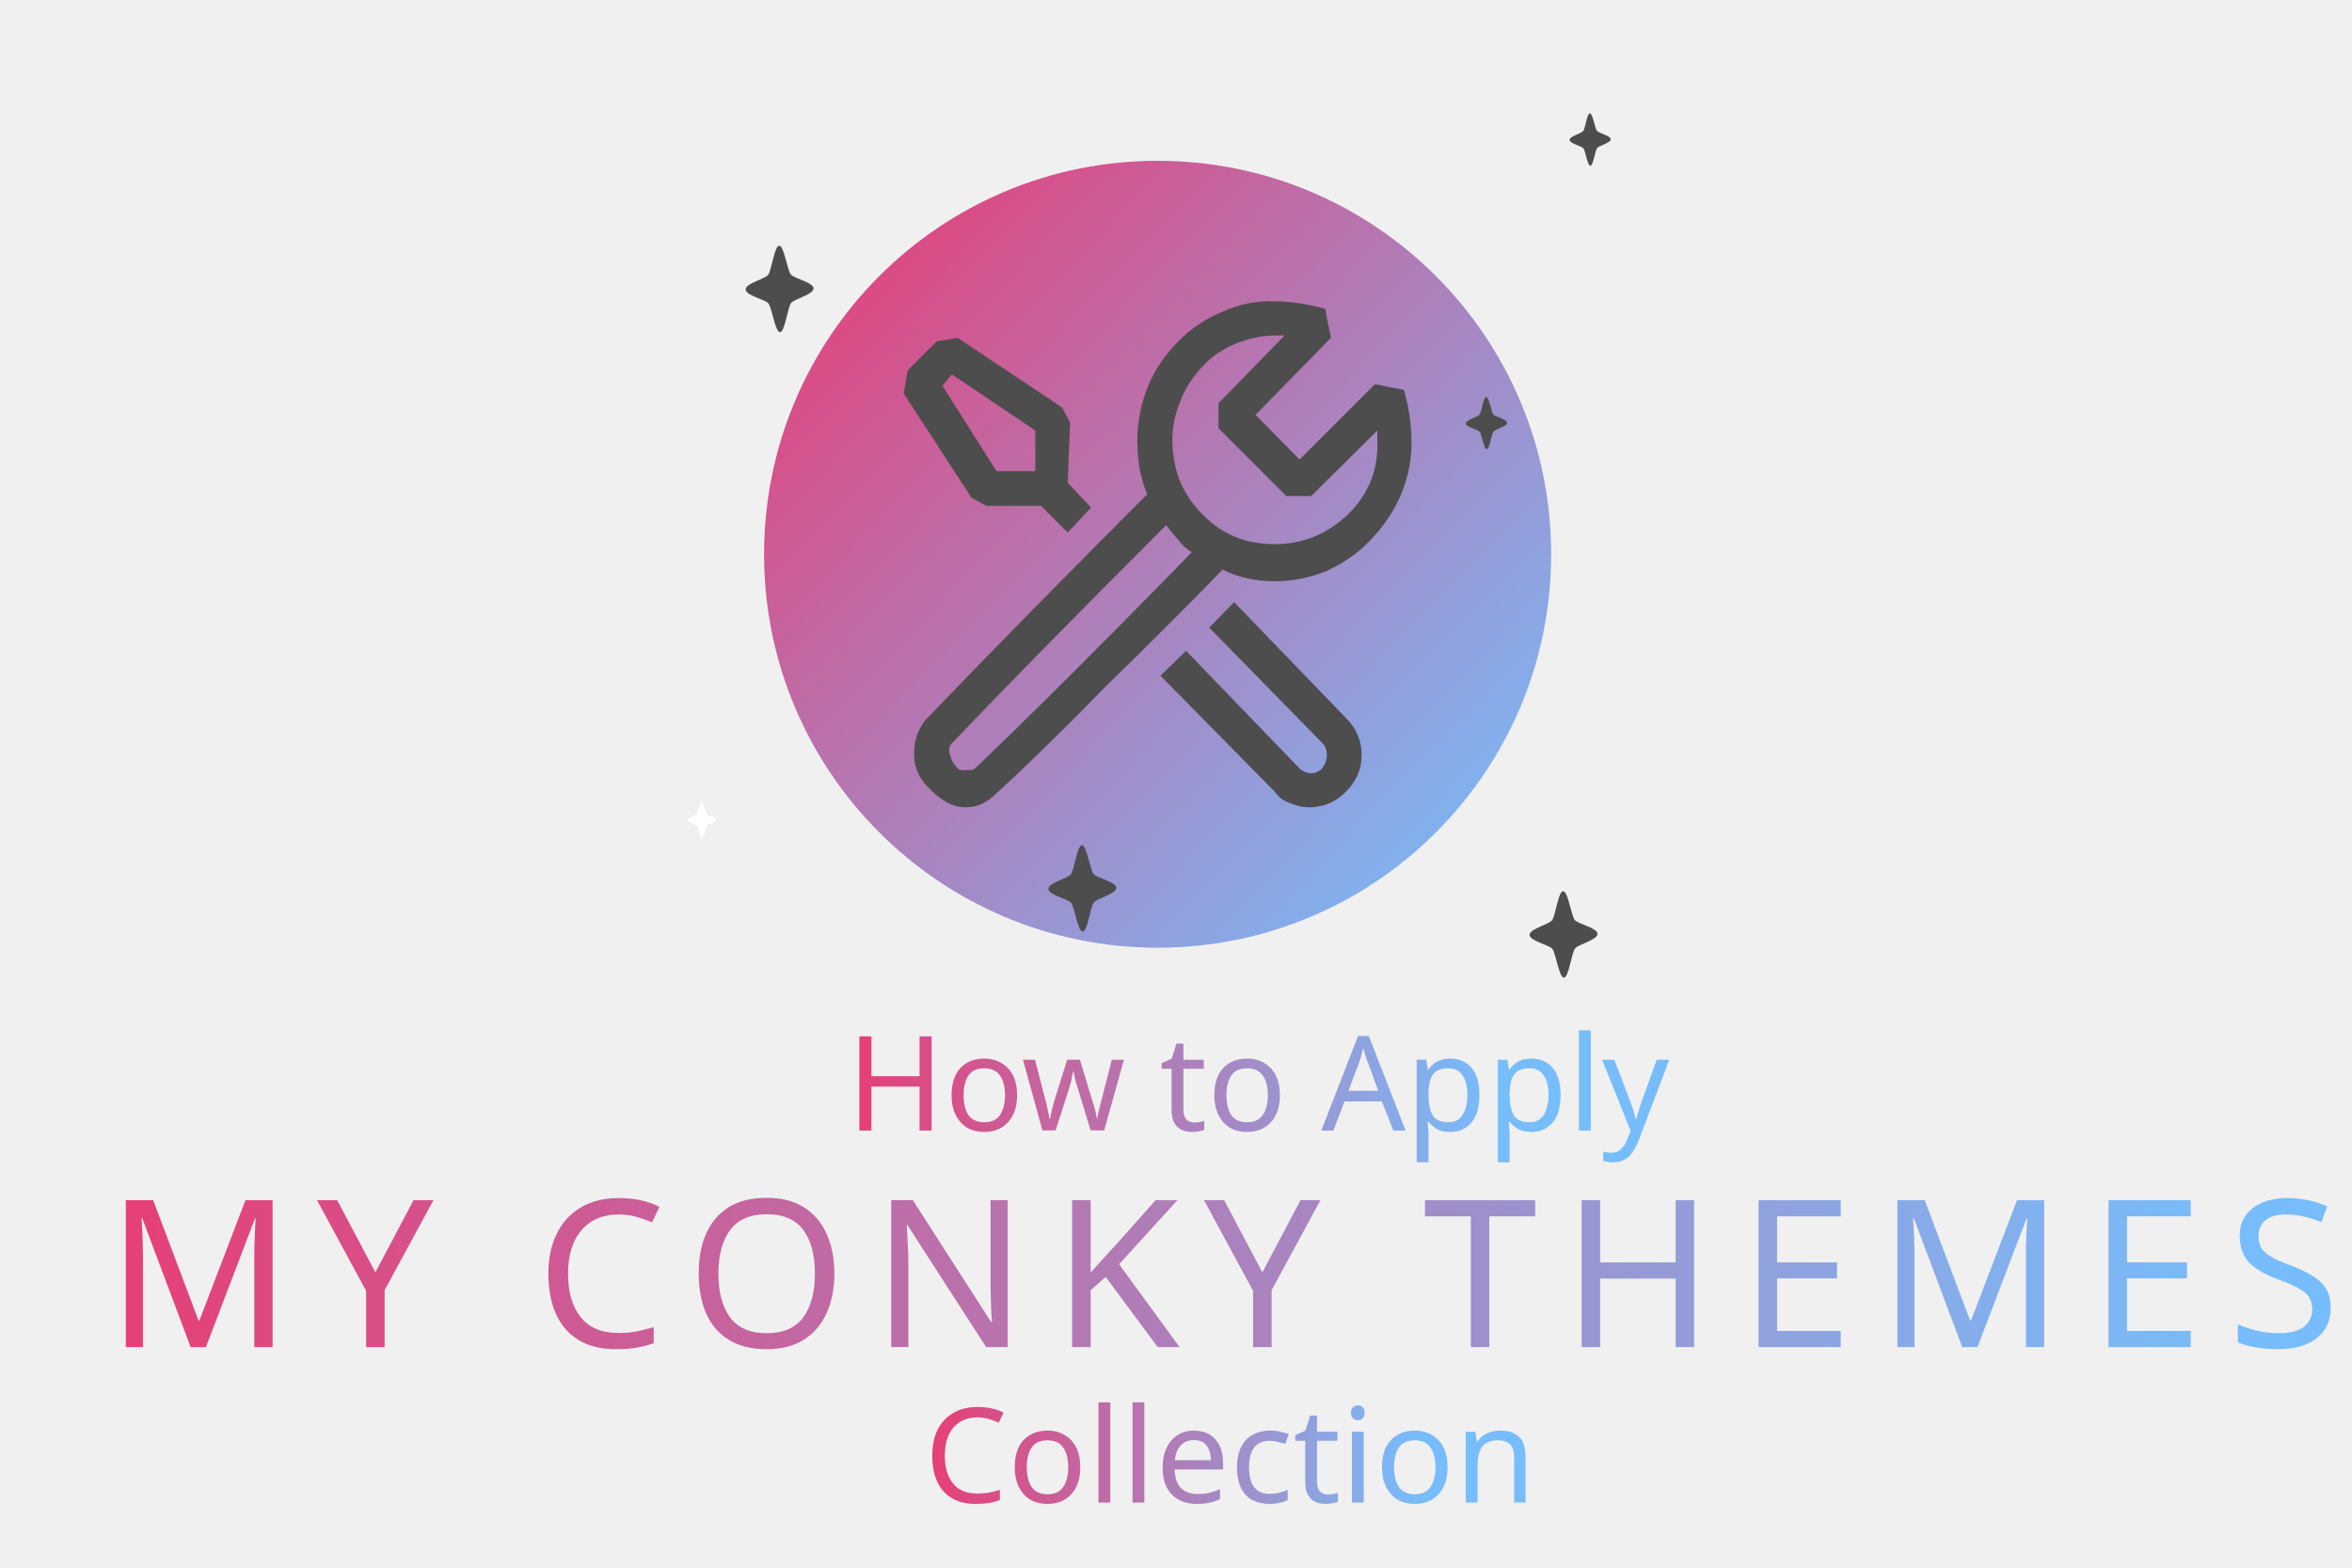
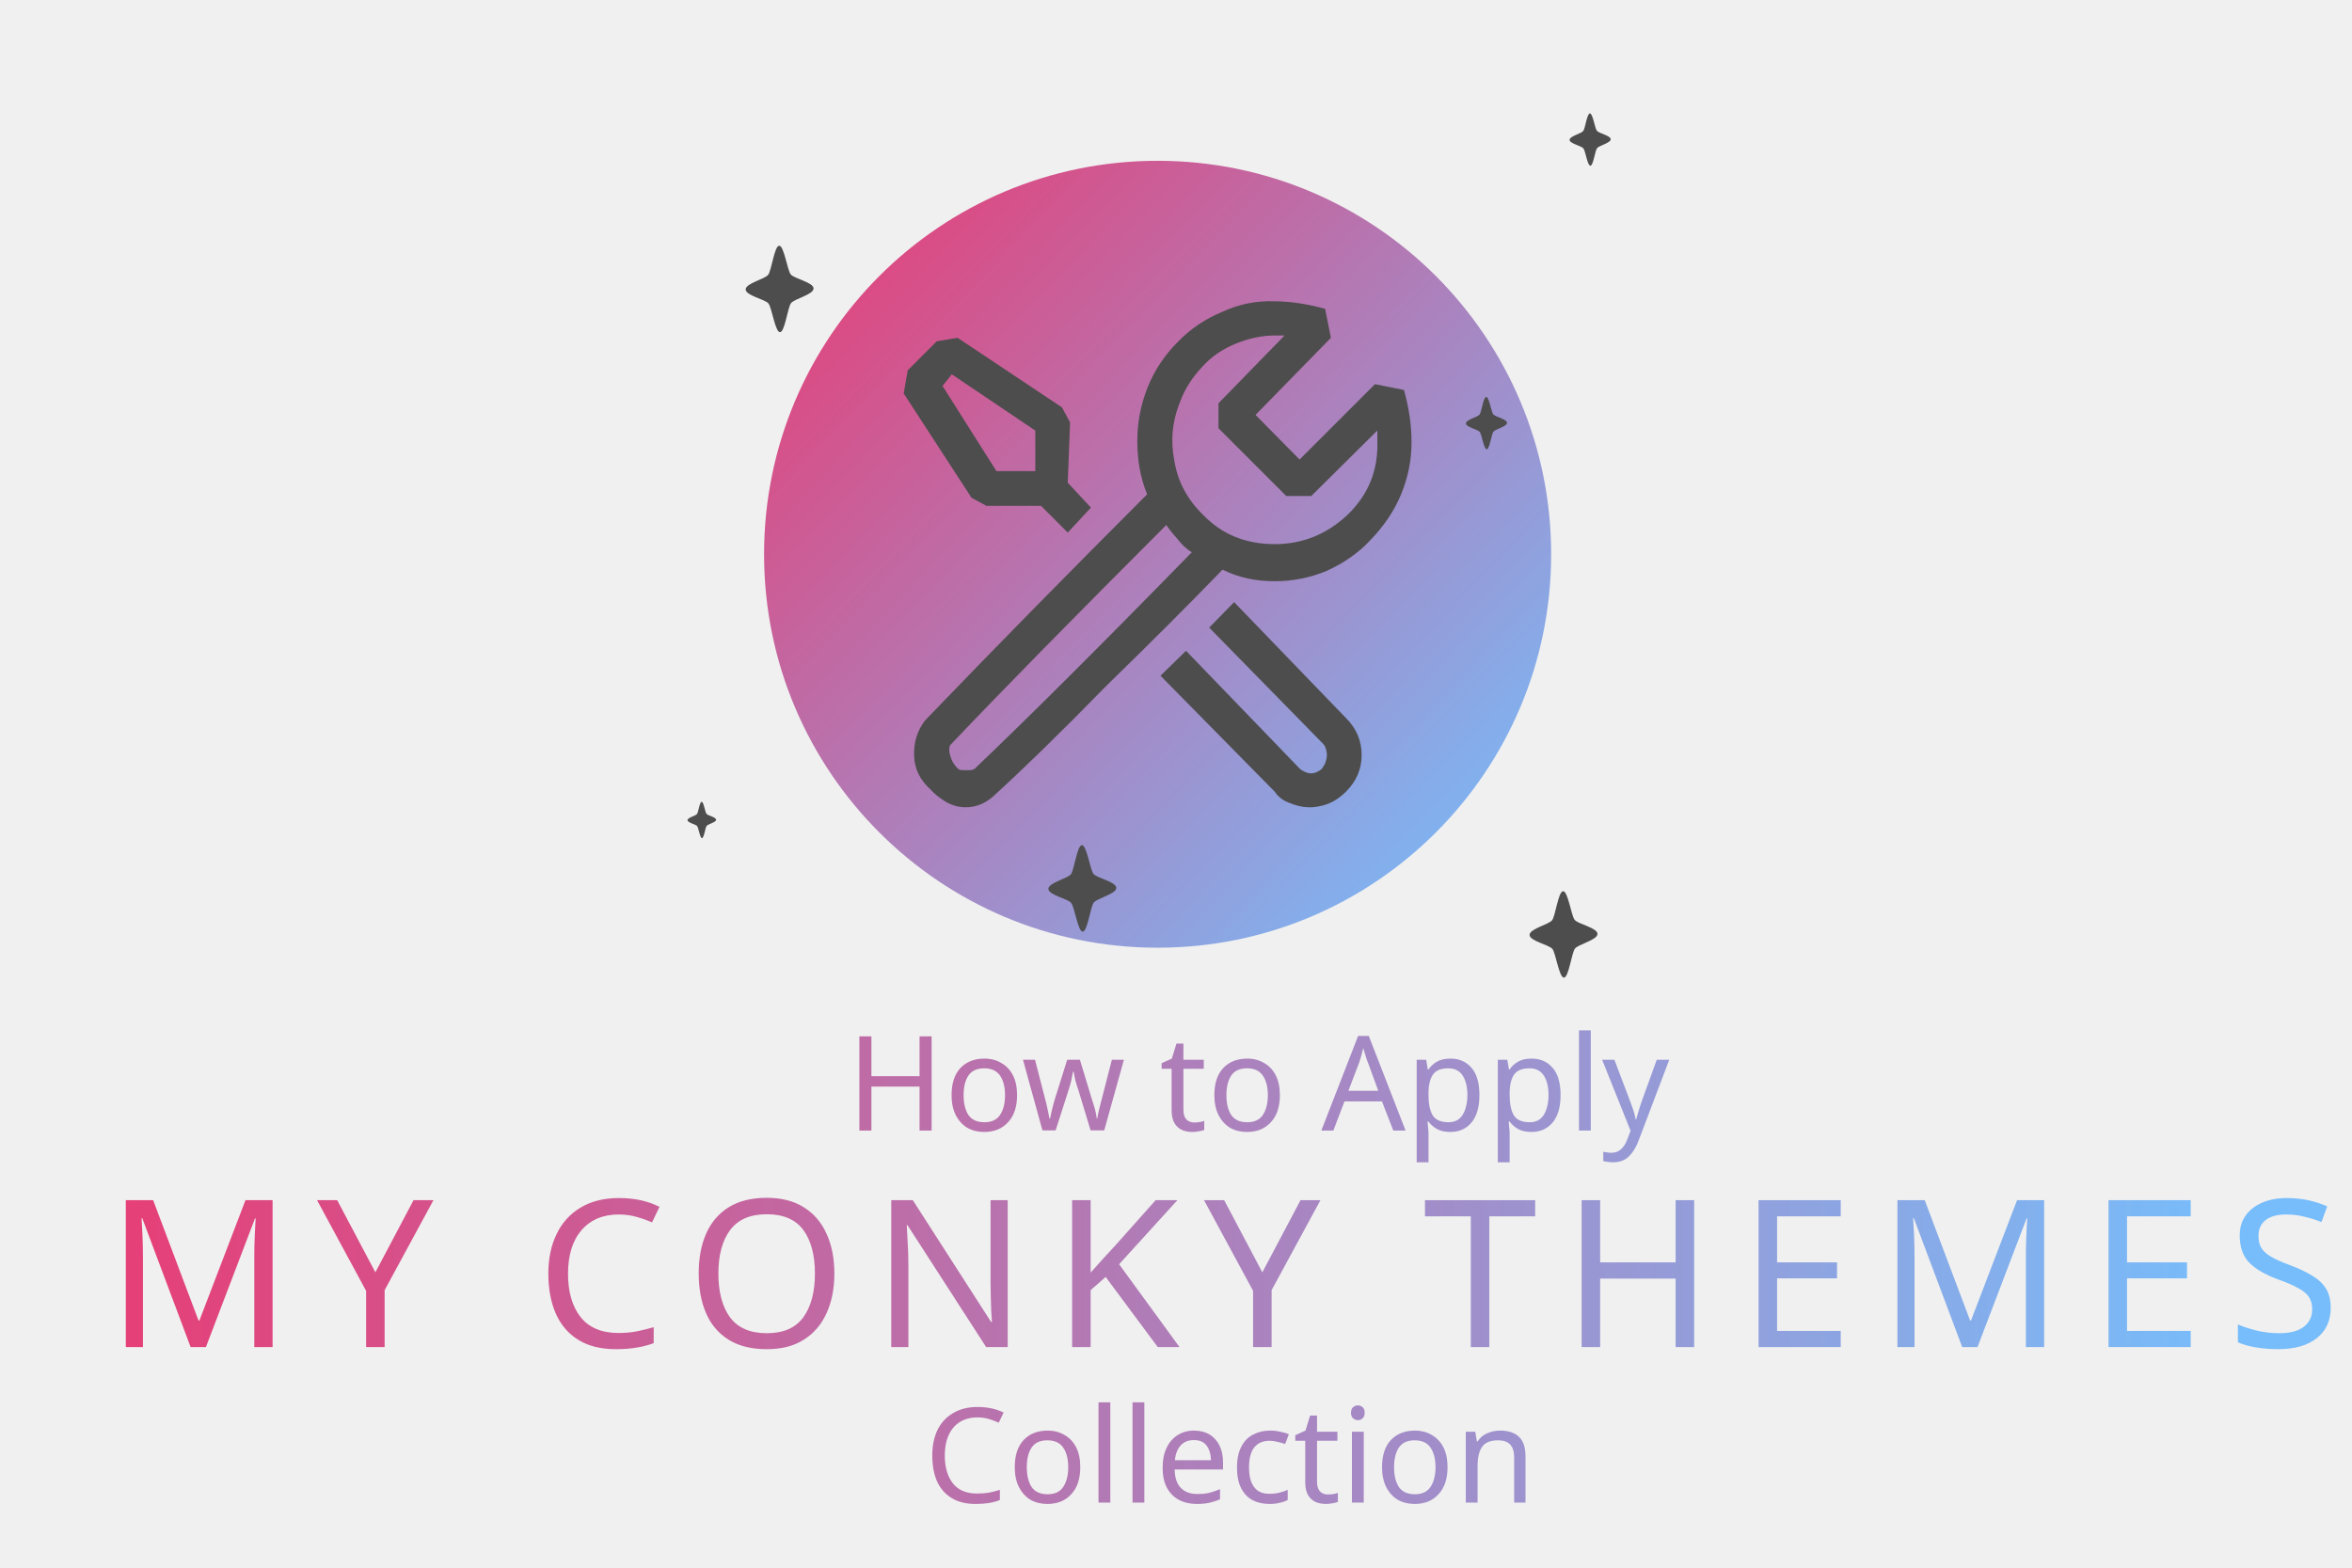
<svg xmlns="http://www.w3.org/2000/svg" xmlns:xlink="http://www.w3.org/1999/xlink" width="600" height="400" viewBox="0 0 158.75 105.833" version="1.1" id="svg8">
  <defs id="defs2">
    <linearGradient id="linearGradient976">
      <stop style="stop-color:#e63f77;stop-opacity:1" offset="0" id="stop972" />
      <stop style="stop-color:#77bdfb;stop-opacity:1" offset="1" id="stop974" />
    </linearGradient>
    <linearGradient xlink:href="#linearGradient976" id="linearGradient978" x1="54.087" y1="14.343" x2="101.885" y2="60.254" gradientUnits="userSpaceOnUse" />
-     <linearGradient xlink:href="#linearGradient976" id="linearGradient905" x1="7.845" y1="86.168" x2="150.905" y2="86.168" gradientUnits="userSpaceOnUse" gradientTransform="translate(-1.0285244e-5)" />
-     <linearGradient xlink:href="#linearGradient976" id="linearGradient913" x1="57.856" y1="74.096" x2="100.894" y2="74.096" gradientUnits="userSpaceOnUse" />
-     <linearGradient xlink:href="#linearGradient976" id="linearGradient921" x1="63.002" y1="97.791" x2="95.748" y2="97.791" gradientUnits="userSpaceOnUse" gradientTransform="translate(0,0.5291667)" />
+     <linearGradient xlink:href="#linearGradient976" id="linearGradient866" x1="7.845" y1="85.806" x2="150.905" y2="85.806" gradientUnits="userSpaceOnUse" />
  </defs>
  <g id="layer1">
    <circle style="fill:url(#linearGradient978);fill-opacity:1;stroke:none;stroke-width:0.482;stroke-miterlimit:4;stroke-dasharray:none;stroke-opacity:1;" id="path979" cx="78.134" cy="37.417" r="26.562" />
    <path style="fill:#4d4d4d;fill-opacity:1;stroke:none;stroke-width:1.323;stroke-miterlimit:4;stroke-dasharray:none;stroke-opacity:1" id="path977" transform="matrix(0.05486583,0,0,0.06986947,54.87399,20.13273)" d="M -40.586,32.808 C -46.503,32.878 -50.561,9.225 -54.796,5.09 -59.03,0.955 -82.773,-2.541 -82.843,-8.459 c -0.07,-5.918 23.583,-9.976 27.718,-14.21 4.135,-4.234 7.631,-27.977 13.549,-28.048 5.918,-0.07 9.976,23.583 14.21,27.718 4.234,4.135 27.977,7.631 28.048,13.549 0.07,5.918 -23.583,9.976 -27.718,14.21 -4.135,4.234 -7.631,27.977 -13.549,28.048 z" />
    <path style="fill:#4d4d4d;fill-opacity:1;stroke:none;stroke-width:1.323;stroke-miterlimit:4;stroke-dasharray:none;stroke-opacity:1" id="path1204" transform="matrix(0.05486583,0,0,0.06986947,107.7856,63.7064)" d="M -40.586,32.808 C -46.503,32.878 -50.561,9.225 -54.796,5.09 -59.03,0.955 -82.773,-2.541 -82.843,-8.459 c -0.07,-5.918 23.583,-9.976 27.718,-14.21 4.135,-4.234 7.631,-27.977 13.549,-28.048 5.918,-0.07 9.976,23.583 14.21,27.718 4.234,4.135 27.977,7.631 28.048,13.549 0.07,5.918 -23.583,9.976 -27.718,14.21 -4.135,4.234 -7.631,27.977 -13.549,28.048 z" />
    <path style="fill:#4d4d4d;fill-opacity:1;stroke:none;stroke-width:1.323;stroke-miterlimit:4;stroke-dasharray:none;stroke-opacity:1" id="path1206" transform="matrix(0.0332087,0,0,0.04228996,101.6956,28.9431)" d="M -40.586,32.808 C -46.503,32.878 -50.561,9.225 -54.796,5.09 -59.03,0.955 -82.773,-2.541 -82.843,-8.459 c -0.07,-5.918 23.583,-9.976 27.718,-14.21 4.135,-4.234 7.631,-27.977 13.549,-28.048 5.918,-0.07 9.976,23.583 14.21,27.718 4.234,4.135 27.977,7.631 28.048,13.549 0.07,5.918 -23.583,9.976 -27.718,14.21 -4.135,4.234 -7.631,27.977 -13.549,28.048 z" />
    <path style="fill:#4d4d4d;fill-opacity:1;stroke:none;stroke-width:1.323;stroke-miterlimit:4;stroke-dasharray:none;stroke-opacity:1" id="path1208" transform="matrix(0.0332087,0,0,0.04228996,108.6919,9.80162)" d="M -40.586,32.808 C -46.503,32.878 -50.561,9.225 -54.796,5.09 -59.03,0.955 -82.773,-2.541 -82.843,-8.459 c -0.07,-5.918 23.583,-9.976 27.718,-14.21 4.135,-4.234 7.631,-27.977 13.549,-28.048 5.918,-0.07 9.976,23.583 14.21,27.718 4.234,4.135 27.977,7.631 28.048,13.549 0.07,5.918 -23.583,9.976 -27.718,14.21 -4.135,4.234 -7.631,27.977 -13.549,28.048 z" />
-     <path style="fill:#ffffff;fill-opacity:1;stroke:none;stroke-width:1.323;stroke-miterlimit:4;stroke-dasharray:none;stroke-opacity:1" id="path1210" transform="matrix(0.02306306,0,0,0.0293699,48.317,55.61754)" d="M -40.586,32.808 C -46.503,32.878 -50.561,9.225 -54.796,5.09 -59.03,0.955 -82.773,-2.541 -82.843,-8.459 c -0.07,-5.918 23.583,-9.976 27.718,-14.21 4.135,-4.234 7.631,-27.977 13.549,-28.048 5.918,-0.07 9.976,23.583 14.21,27.718 4.234,4.135 27.977,7.631 28.048,13.549 0.07,5.918 -23.583,9.976 -27.718,14.21 -4.135,4.234 -7.631,27.977 -13.549,28.048 z" />
+     <path style="fill:#4d4d4d;fill-opacity:1;stroke:none;stroke-width:1.323;stroke-miterlimit:4;stroke-dasharray:none;stroke-opacity:1" id="path1210" transform="matrix(0.02306306,0,0,0.0293699,48.317,55.61754)" d="M -40.586,32.808 C -46.503,32.878 -50.561,9.225 -54.796,5.09 -59.03,0.955 -82.773,-2.541 -82.843,-8.459 c -0.07,-5.918 23.583,-9.976 27.718,-14.21 4.135,-4.234 7.631,-27.977 13.549,-28.048 5.918,-0.07 9.976,23.583 14.21,27.718 4.234,4.135 27.977,7.631 28.048,13.549 0.07,5.918 -23.583,9.976 -27.718,14.21 -4.135,4.234 -7.631,27.977 -13.549,28.048 z" />
    <path style="fill:#4d4d4d;fill-opacity:1;stroke:none;stroke-width:1.323;stroke-miterlimit:4;stroke-dasharray:none;stroke-opacity:1" id="path3514" transform="matrix(0.05486583,0,0,0.06986947,75.30683,60.60022)" d="M -40.586,32.808 C -46.503,32.878 -50.561,9.225 -54.796,5.09 -59.03,0.955 -82.773,-2.541 -82.843,-8.459 c -0.07,-5.918 23.583,-9.976 27.718,-14.21 4.135,-4.234 7.631,-27.977 13.549,-28.048 5.918,-0.07 9.976,23.583 14.21,27.718 4.234,4.135 27.977,7.631 28.048,13.549 0.07,5.918 -23.583,9.976 -27.718,14.21 -4.135,4.234 -7.631,27.977 -13.549,28.048 z" />
    <g aria-label="" id="text962" style="font-style:normal;font-variant:normal;font-weight:normal;font-stretch:normal;font-size:39.129px;line-height:1.25;font-family:Dosis;-inkscape-font-specification:Dosis;letter-spacing:0px;word-spacing:0px;fill:#4d4d4d;fill-opacity:1;stroke-width:0.978">
      <path d="m 94.764,26.326 c 0.313,1.135 0.509,2.309 0.509,3.522 0,1.213 -0.235,2.387 -0.704,3.522 -0.47,1.135 -1.174,2.152 -2.035,3.052 -0.861,0.939 -1.878,1.604 -2.974,2.113 -1.135,0.47 -2.309,0.704 -3.522,0.704 -1.252,0 -2.426,-0.235 -3.522,-0.783 -2.269,2.348 -4.891,4.969 -7.826,7.826 -3.13,3.209 -5.635,5.635 -7.434,7.278 -0.626,0.626 -1.291,0.939 -2.074,0.939 -0.47,0 -0.861,-0.117 -1.252,-0.313 -0.391,-0.235 -0.783,-0.509 -1.096,-0.861 -0.704,-0.626 -1.096,-1.369 -1.135,-2.269 -0.039,-0.9 0.196,-1.722 0.743,-2.426 4.93,-5.126 9.939,-10.213 14.986,-15.26 -0.47,-1.135 -0.665,-2.348 -0.665,-3.6 0,-1.252 0.235,-2.465 0.704,-3.639 0.47,-1.174 1.174,-2.191 2.035,-3.052 0.861,-0.9 1.878,-1.565 3.013,-2.035 1.096,-0.509 2.269,-0.743 3.443,-0.704 1.174,0 2.348,0.196 3.482,0.509 l 0.391,1.956 -5.087,5.204 2.974,3.013 5.087,-5.087 z M 65.809,51.877 c 3.365,-3.209 8.256,-8.06 14.634,-14.595 -0.391,-0.235 -0.704,-0.548 -0.939,-0.861 -0.274,-0.313 -0.548,-0.626 -0.783,-0.978 -6.104,6.104 -10.956,11.034 -14.595,14.869 -0.078,0.196 -0.078,0.43 0,0.665 0.078,0.274 0.157,0.47 0.313,0.665 0.117,0.157 0.235,0.274 0.313,0.313 0.078,0.039 0.235,0.039 0.43,0.039 h 0.235 c 0.157,0 0.313,-0.039 0.391,-0.117 z m 27.155,-22.186 v -0.626 l -4.461,4.422 h -1.683 l -4.578,-4.578 v -1.683 l 4.461,-4.578 h -0.665 c -0.861,0 -1.761,0.196 -2.622,0.548 -0.861,0.352 -1.643,0.861 -2.269,1.565 -0.665,0.704 -1.174,1.487 -1.487,2.348 -0.548,1.33 -0.665,2.661 -0.391,4.03 0.235,1.409 0.9,2.622 1.956,3.639 1.291,1.33 2.896,1.956 4.813,1.956 1.878,0 3.522,-0.665 4.93,-1.996 1.409,-1.369 2.074,-3.013 1.996,-5.048 z m -26.373,4.461 -1.017,-0.548 -4.578,-7.043 0.274,-1.565 1.956,-1.956 1.409,-0.235 7.043,4.695 0.548,1.017 -0.157,4.069 1.565,1.683 -1.565,1.683 -1.8,-1.8 z m -2.348,-8.882 -0.626,0.783 3.639,5.752 h 2.622 v -2.739 z m 17.373,17.099 7.669,7.826 c 0.078,0.078 0.157,0.196 0.196,0.313 0.039,0.157 0.078,0.274 0.078,0.47 0,0.157 -0.039,0.313 -0.078,0.43 -0.039,0.157 -0.117,0.274 -0.196,0.391 -0.078,0.157 -0.235,0.235 -0.47,0.352 -0.235,0.078 -0.43,0.078 -0.626,0 -0.235,-0.078 -0.43,-0.196 -0.587,-0.391 l -7.552,-7.826 -1.722,1.683 7.708,7.826 c 0.235,0.352 0.587,0.626 1.056,0.783 0.665,0.274 1.33,0.352 1.996,0.196 0.626,-0.117 1.213,-0.43 1.761,-0.978 0.704,-0.704 1.056,-1.526 1.056,-2.465 0,-0.978 -0.352,-1.8 -1.056,-2.504 l -7.552,-7.826 z" style="font-style:normal;font-variant:normal;font-weight:normal;font-stretch:normal;font-family:Dosis;-inkscape-font-specification:Dosis;fill:#4d4d4d;fill-opacity:1;stroke-width:0.978" id="path883" />
    </g>
-     <text xml:space="preserve" style="font-size:8.904px;line-height:1.25;font-family:Abel;-inkscape-font-specification:Abel;letter-spacing:0px;word-spacing:0px;fill:url(#linearGradient913);stroke-width:0.223;fill-opacity:1.0" x="57.143" y="76.322" id="text960">
-       <tspan id="tspan958" x="57.143" y="76.322" style="fill:url(#linearGradient913);stroke-width:0.223;fill-opacity:1.0">How to Apply</tspan>
-     </text>
-     <text xml:space="preserve" style="font-size:13.893px;line-height:1.25;font-family:Abel;-inkscape-font-specification:Abel;letter-spacing:1.647px;word-spacing:0px;fill:url(#linearGradient905);fill-opacity:1;stroke-width:0.347" x="7.15" y="90.94" id="text964">
-       <tspan id="tspan962" x="7.15" y="90.94" style="font-style:normal;font-variant:normal;font-weight:normal;font-stretch:normal;font-family:Beckman;-inkscape-font-specification:Beckman;fill:url(#linearGradient905);fill-opacity:1;stroke-width:0.347">MY CONKY THEMES</tspan>
-     </text>
-     <text xml:space="preserve" style="font-size:8.904px;line-height:1.25;font-family:Abel;-inkscape-font-specification:Abel;letter-spacing:0px;word-spacing:0px;fill:url(#linearGradient921);fill-opacity:1;stroke-width:0.223" x="62.38" y="101.437" id="text970">
-       <tspan id="tspan968" x="62.38" y="101.437" style="fill:url(#linearGradient921);fill-opacity:1;stroke-width:0.223">Collection</tspan>
-     </text>
+     <g id="g858" style="fill-opacity:1.0;fill:url(#linearGradient866)">
+       <text xml:space="preserve" style="font-size:8.904px;line-height:1.25;font-family:Abel;-inkscape-font-specification:Abel;letter-spacing:0px;word-spacing:0px;fill:url(#linearGradient866);stroke-width:0.223;fill-opacity:1.0" x="57.143" y="76.322" id="text960">
+         <tspan id="tspan958" x="57.143" y="76.322" style="fill:url(#linearGradient866);stroke-width:0.223;fill-opacity:1.0">How to Apply</tspan>
+       </text>
+       <text xml:space="preserve" style="font-size:13.893px;line-height:1.25;font-family:Abel;-inkscape-font-specification:Abel;letter-spacing:1.647px;word-spacing:0px;fill:url(#linearGradient866);fill-opacity:1.0;stroke-width:0.347" x="7.15" y="90.94" id="text964">
+         <tspan id="tspan962" x="7.15" y="90.94" style="font-style:normal;font-variant:normal;font-weight:normal;font-stretch:normal;font-family:Beckman;-inkscape-font-specification:Beckman;fill:url(#linearGradient866);fill-opacity:1.0;stroke-width:0.347">MY CONKY THEMES</tspan>
+       </text>
+       <text xml:space="preserve" style="font-size:8.904px;line-height:1.25;font-family:Abel;-inkscape-font-specification:Abel;letter-spacing:0px;word-spacing:0px;fill:url(#linearGradient866);fill-opacity:1.0;stroke-width:0.223" x="62.38" y="101.437" id="text970">
+         <tspan id="tspan968" x="62.38" y="101.437" style="fill:url(#linearGradient866);fill-opacity:1.0;stroke-width:0.223">Collection</tspan>
+       </text>
+     </g>
  </g>
</svg>
